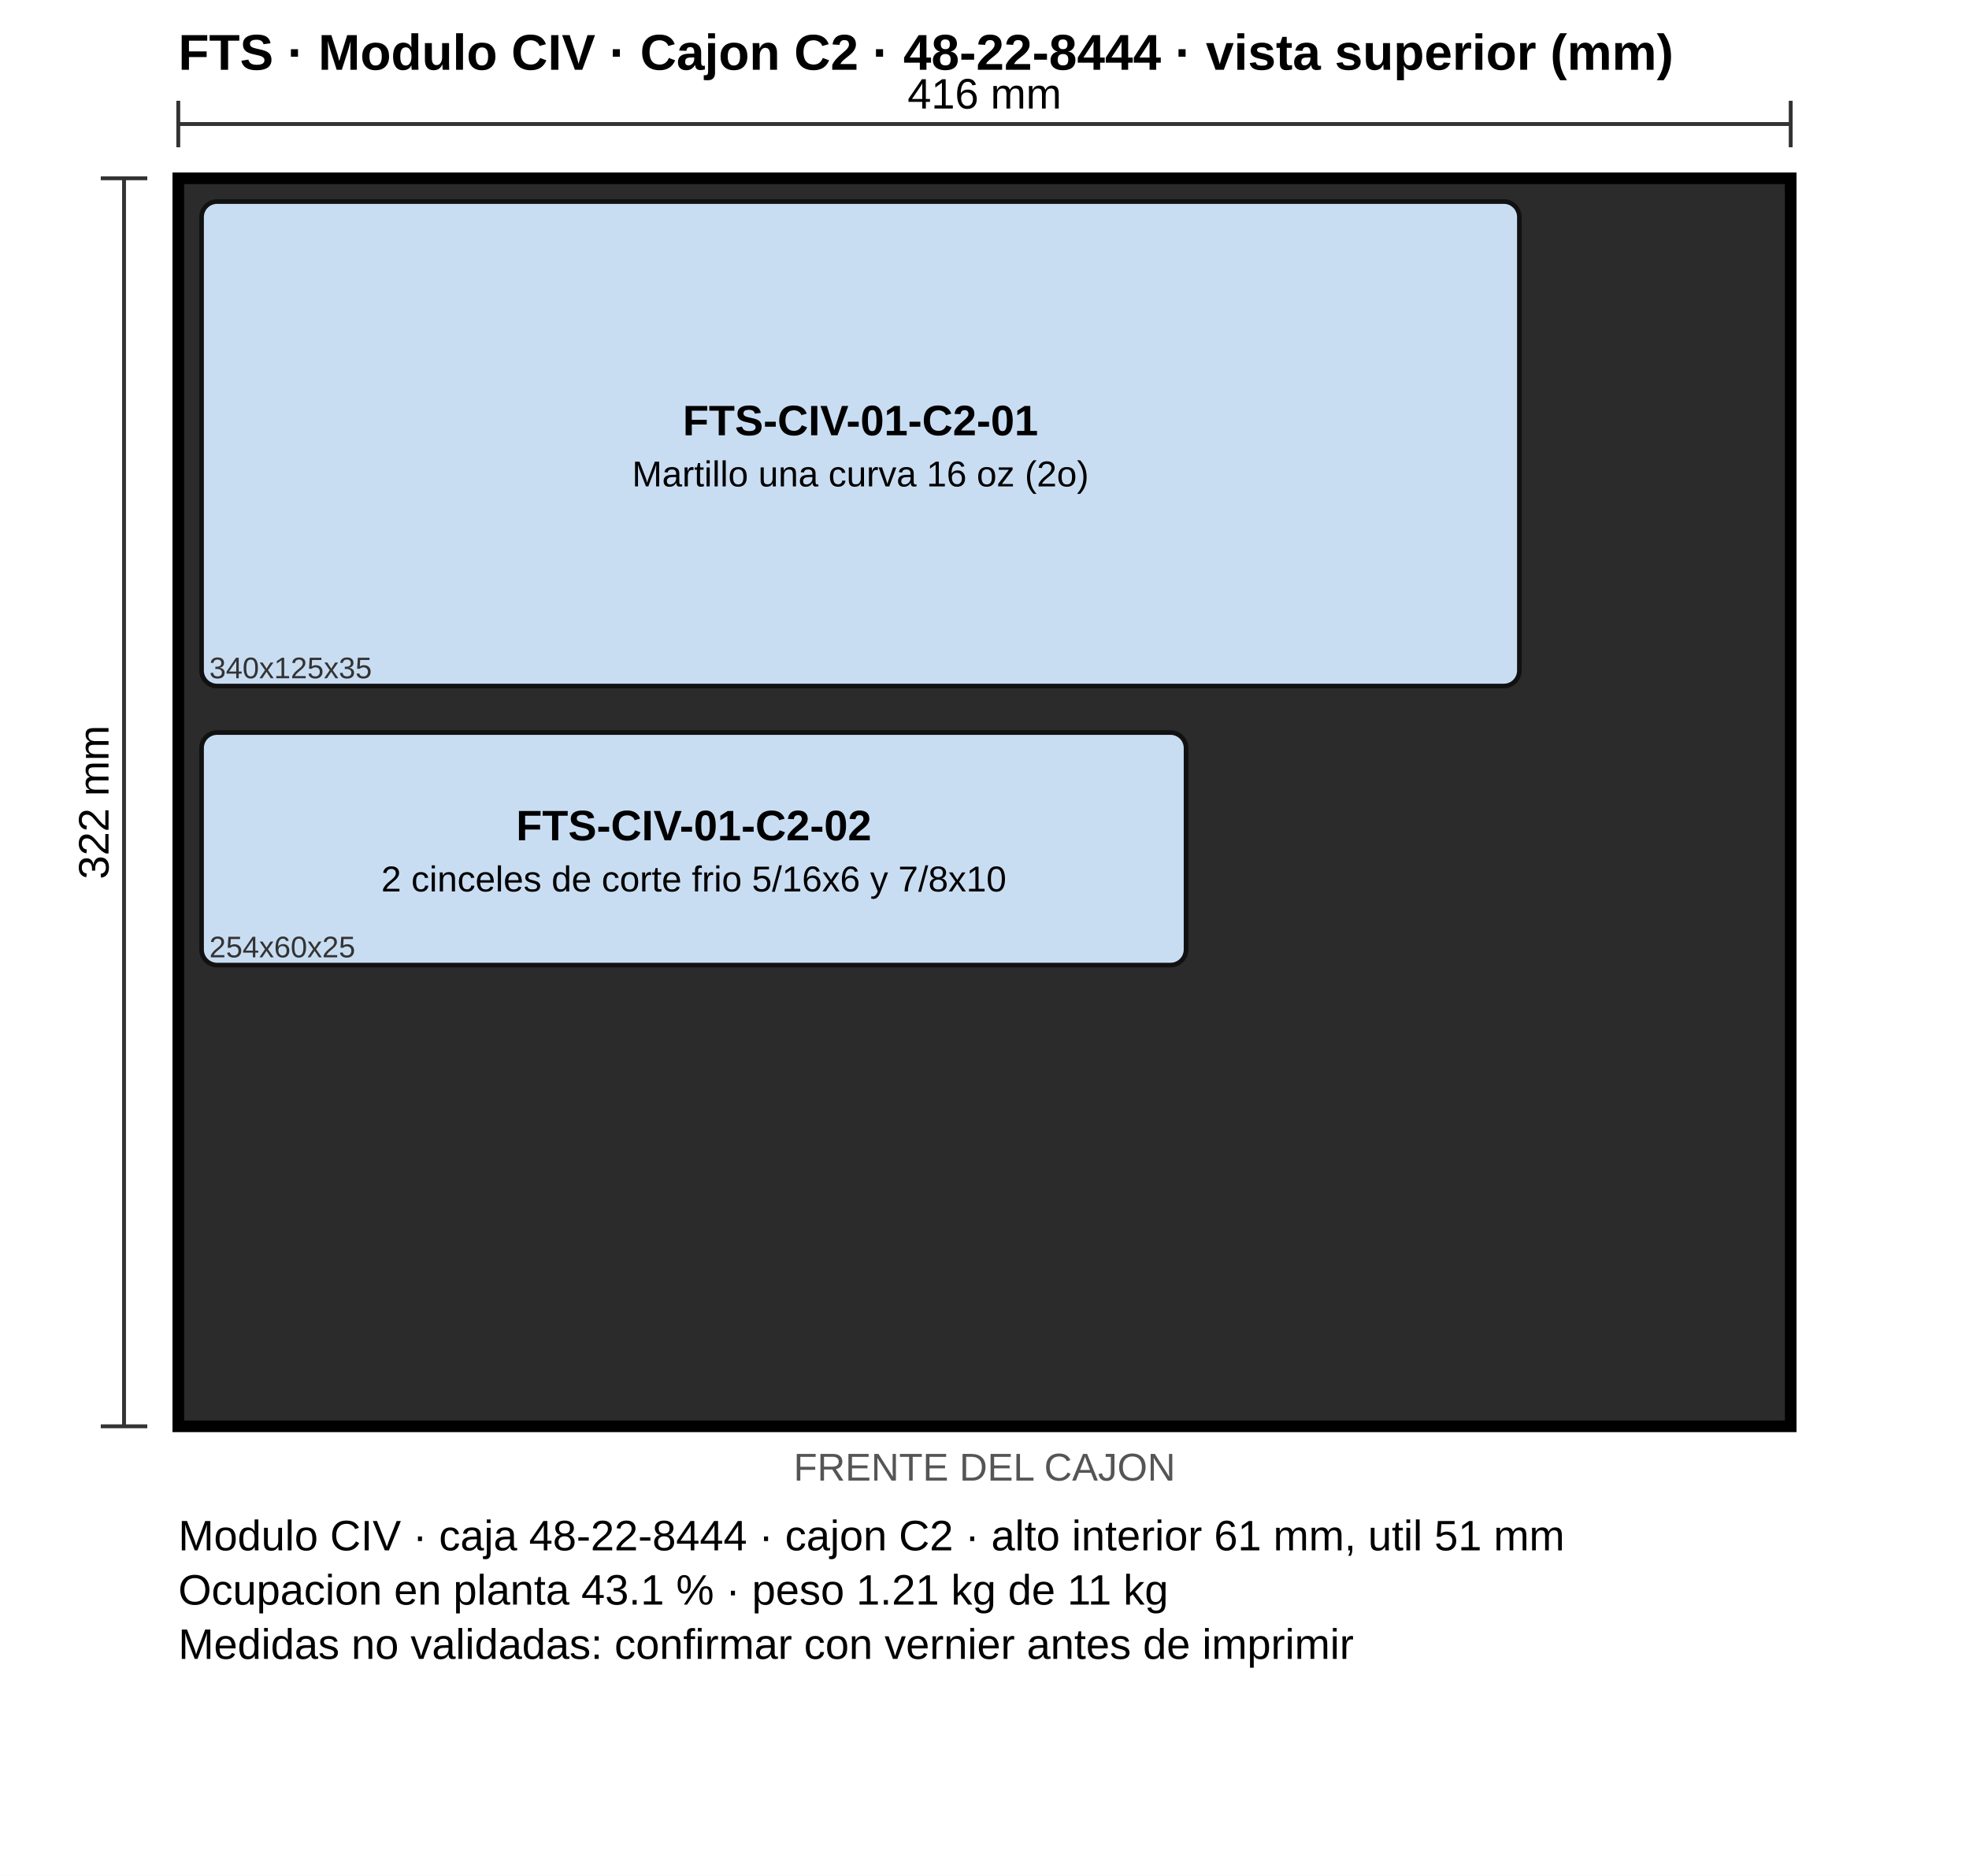
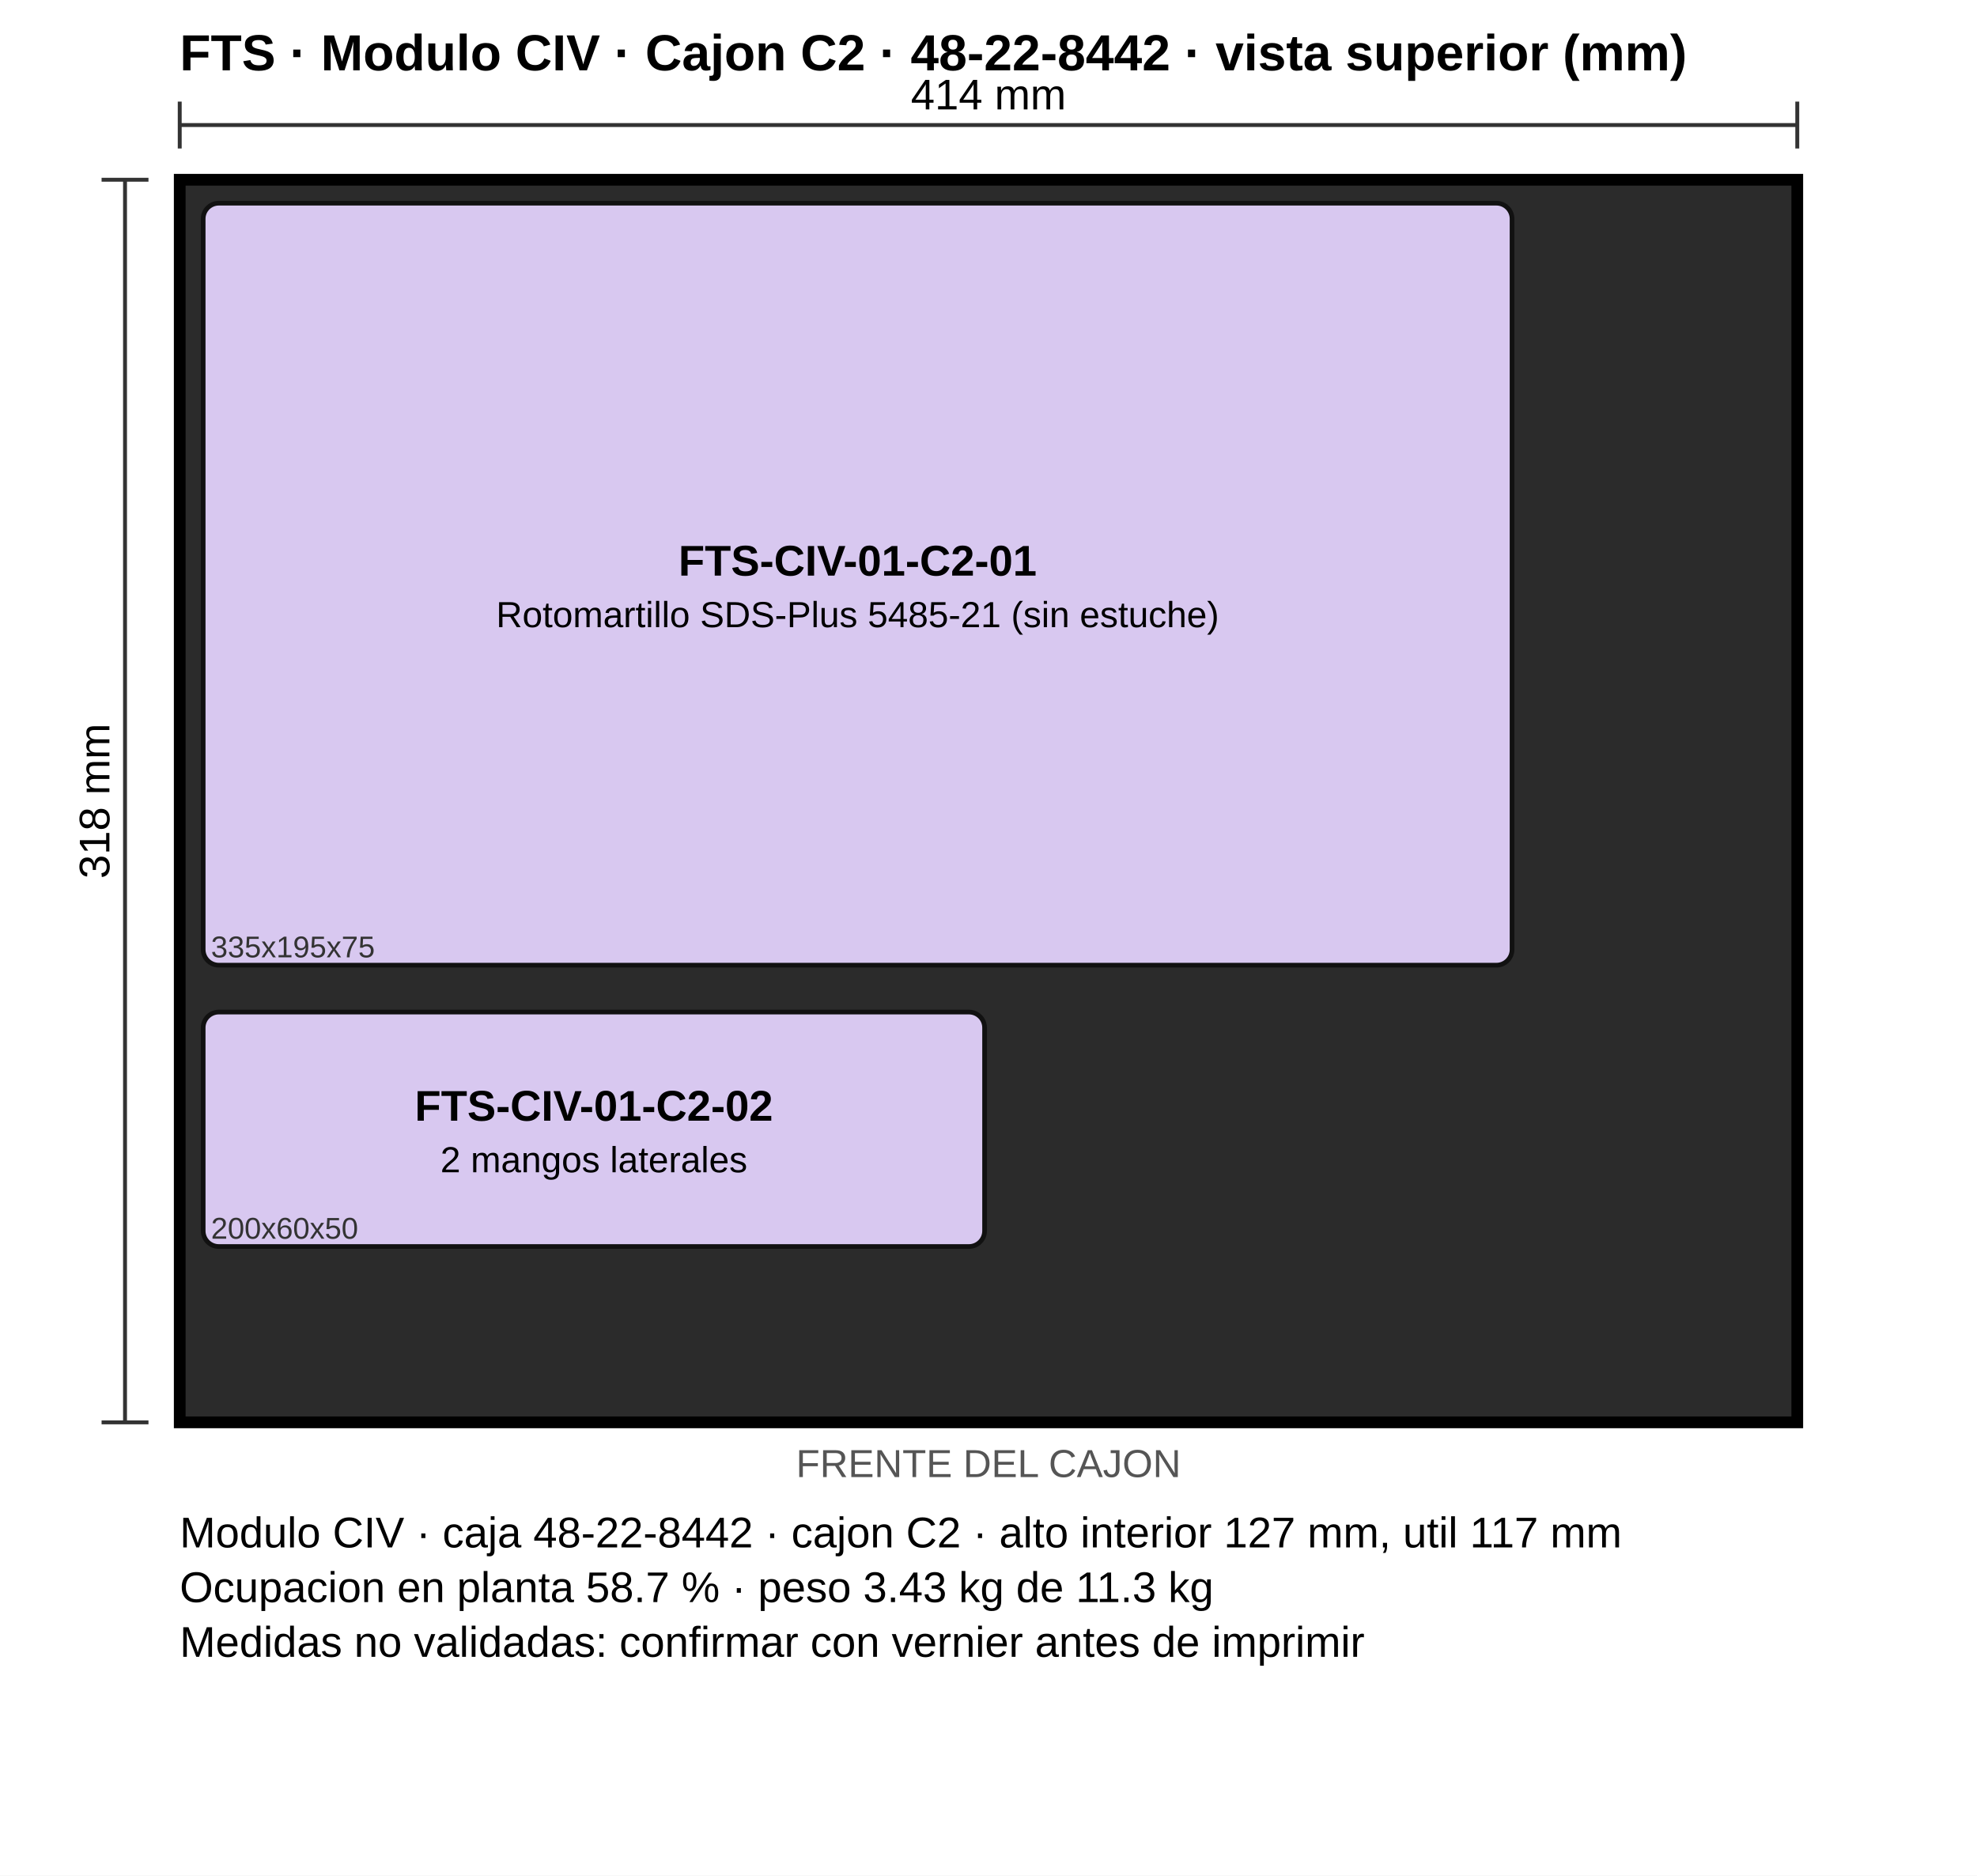
- <svg xmlns="http://www.w3.org/2000/svg" viewBox="0 0 508 484" width="813" font-family="Arial, sans-serif">
-   <rect x="0" y="0" width="508" height="484" fill="#ffffff" />
-   <text x="46" y="18" font-size="13" font-weight="bold">FTS · Modulo CIV · Cajon C2 · 48-22-8444 · vista superior (mm)</text>
-   <rect x="46" y="46" width="416" height="322" fill="#2b2b2b" stroke="#000" stroke-width="3" />
-   <line x1="46" y1="32" x2="462" y2="32" stroke="#333" stroke-width="1" />
+ <svg xmlns="http://www.w3.org/2000/svg" viewBox="0 0 506 480" width="810" font-family="Arial, sans-serif">
+   <rect x="0" y="0" width="506" height="480" fill="#ffffff" />
+   <text x="46" y="18" font-size="13" font-weight="bold">FTS · Modulo CIV · Cajon C2 · 48-22-8442 · vista superior (mm)</text>
+   <rect x="46" y="46" width="414" height="318" fill="#2b2b2b" stroke="#000" stroke-width="3" />
+   <line x1="46" y1="32" x2="460" y2="32" stroke="#333" stroke-width="1" />
  <line x1="46" y1="26" x2="46" y2="38" stroke="#333" />
-   <line x1="462" y1="26" x2="462" y2="38" stroke="#333" />
-   <text x="254.0" y="28" font-size="11" text-anchor="middle">416 mm</text>
-   <line x1="32" y1="46" x2="32" y2="368" stroke="#333" />
+   <line x1="460" y1="26" x2="460" y2="38" stroke="#333" />
+   <text x="253.0" y="28" font-size="11" text-anchor="middle">414 mm</text>
+   <line x1="32" y1="46" x2="32" y2="364" stroke="#333" />
  <line x1="26" y1="46" x2="38" y2="46" stroke="#333" />
-   <line x1="26" y1="368" x2="38" y2="368" stroke="#333" />
-   <text x="28" y="207.0" font-size="11" text-anchor="middle" transform="rotate(-90 28 207.0)">322 mm</text>
-   <text x="254.0" y="382" font-size="10" text-anchor="middle" fill="#555">FRENTE DEL CAJON</text>
-   <rect x="52" y="52" width="340" height="125" rx="4" fill="#C9DDF2" stroke="#111" stroke-width="1.2" />
-   <text x="222.0" y="112.3" font-size="11.0" text-anchor="middle" font-weight="bold">FTS-CIV-01-C2-01</text>
-   <text x="222.0" y="125.5" font-size="9.3" text-anchor="middle">Martillo una curva 16 oz (2o)</text>
-   <text x="54" y="175" font-size="7.7" fill="#333">340x125x35</text>
-   <rect x="52" y="189" width="254" height="60" rx="4" fill="#C9DDF2" stroke="#111" stroke-width="1.2" />
-   <text x="179.0" y="216.8" font-size="11.0" text-anchor="middle" font-weight="bold">FTS-CIV-01-C2-02</text>
-   <text x="179.0" y="230.0" font-size="9.3" text-anchor="middle">2 cinceles de corte frio 5/16x6 y 7/8x10</text>
-   <text x="54" y="247" font-size="7.7" fill="#333">254x60x25</text>
-   <text x="46" y="400" font-size="11" fill="#000">Modulo CIV · caja 48-22-8444 · cajon C2 · alto interior 61 mm, util 51 mm</text>
-   <text x="46" y="414" font-size="11" fill="#000">Ocupacion en planta 43.1 % · peso 1.21 kg de 11 kg</text>
-   <text x="46" y="428" font-size="11" fill="#000">Medidas no validadas: confirmar con vernier antes de imprimir</text>
+   <line x1="26" y1="364" x2="38" y2="364" stroke="#333" />
+   <text x="28" y="205.0" font-size="11" text-anchor="middle" transform="rotate(-90 28 205.0)">318 mm</text>
+   <text x="253.0" y="378" font-size="10" text-anchor="middle" fill="#555">FRENTE DEL CAJON</text>
+   <rect x="52" y="52" width="335" height="195" rx="4" fill="#D8C8F0" stroke="#111" stroke-width="1.2" />
+   <text x="219.5" y="147.3" font-size="11.0" text-anchor="middle" font-weight="bold">FTS-CIV-01-C2-01</text>
+   <text x="219.5" y="160.5" font-size="9.3" text-anchor="middle">Rotomartillo SDS-Plus 5485-21 (sin estuche)</text>
+   <text x="54" y="245" font-size="7.7" fill="#333">335x195x75</text>
+   <rect x="52" y="259" width="200" height="60" rx="4" fill="#D8C8F0" stroke="#111" stroke-width="1.2" />
+   <text x="152.0" y="286.8" font-size="11.0" text-anchor="middle" font-weight="bold">FTS-CIV-01-C2-02</text>
+   <text x="152.0" y="300.0" font-size="9.3" text-anchor="middle">2 mangos laterales</text>
+   <text x="54" y="317" font-size="7.7" fill="#333">200x60x50</text>
+   <text x="46" y="396" font-size="11" fill="#000">Modulo CIV · caja 48-22-8442 · cajon C2 · alto interior 127 mm, util 117 mm</text>
+   <text x="46" y="410" font-size="11" fill="#000">Ocupacion en planta 58.7 % · peso 3.43 kg de 11.3 kg</text>
+   <text x="46" y="424" font-size="11" fill="#000">Medidas no validadas: confirmar con vernier antes de imprimir</text>
</svg>
